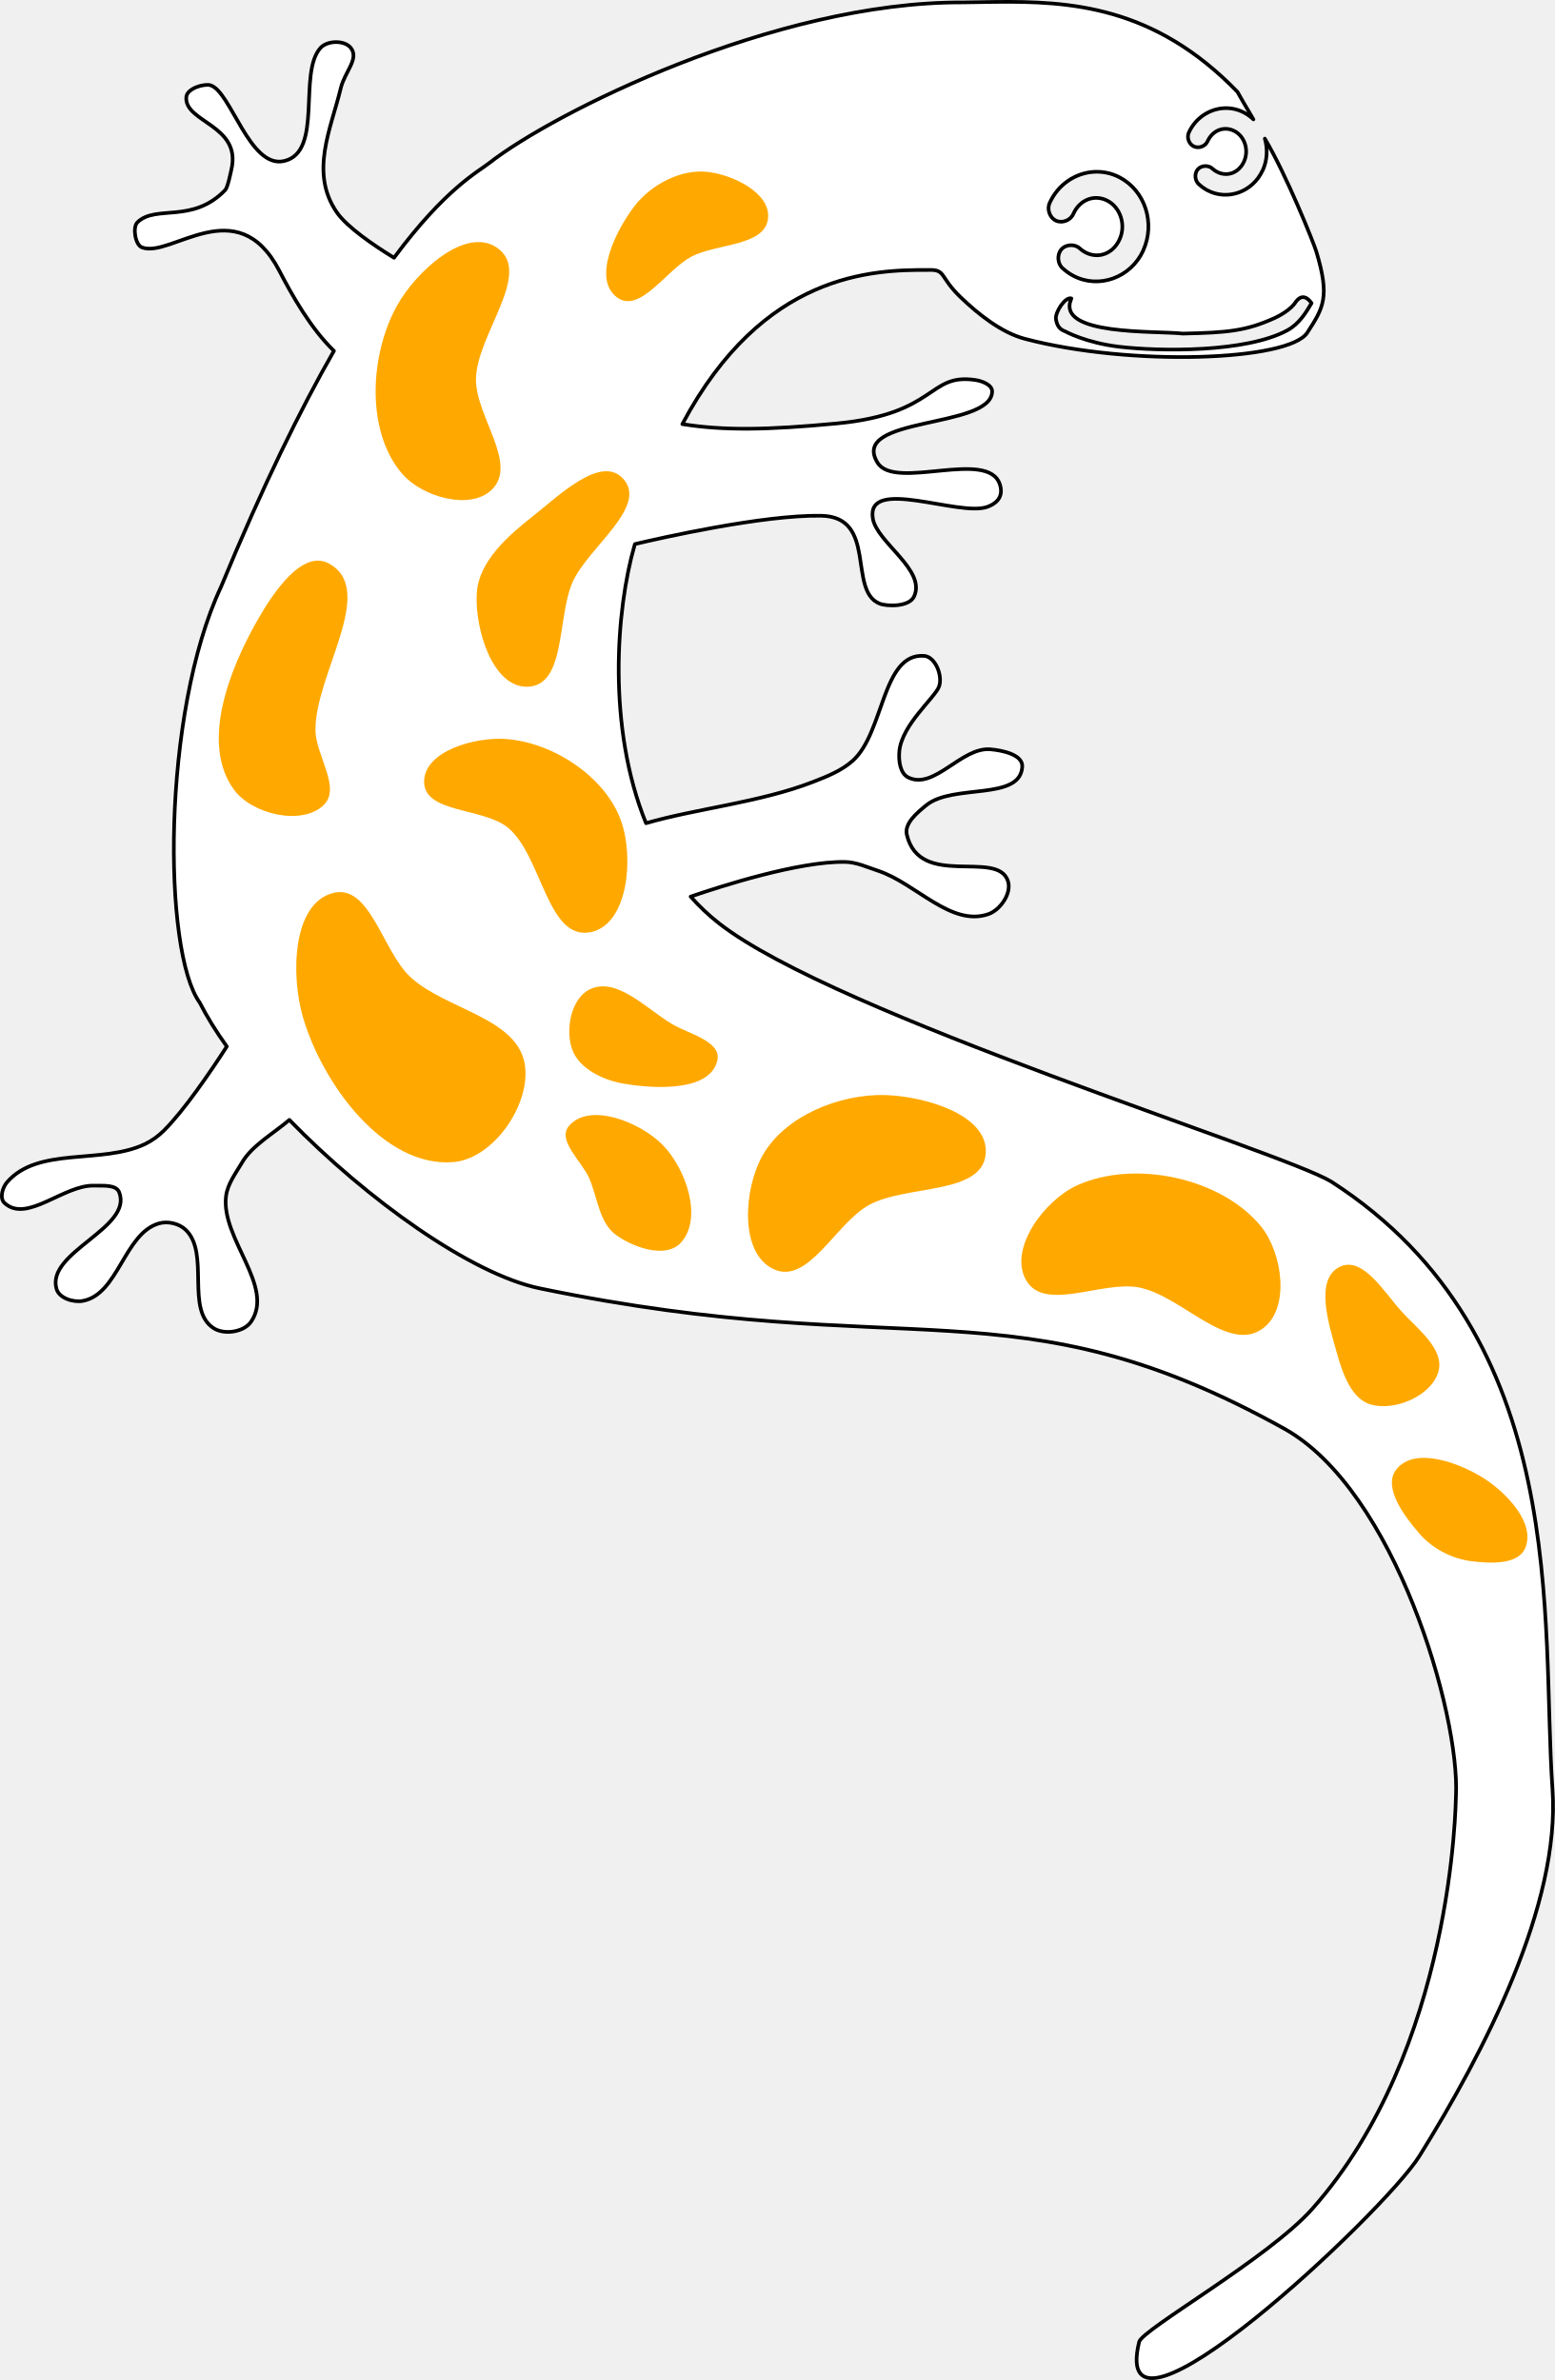
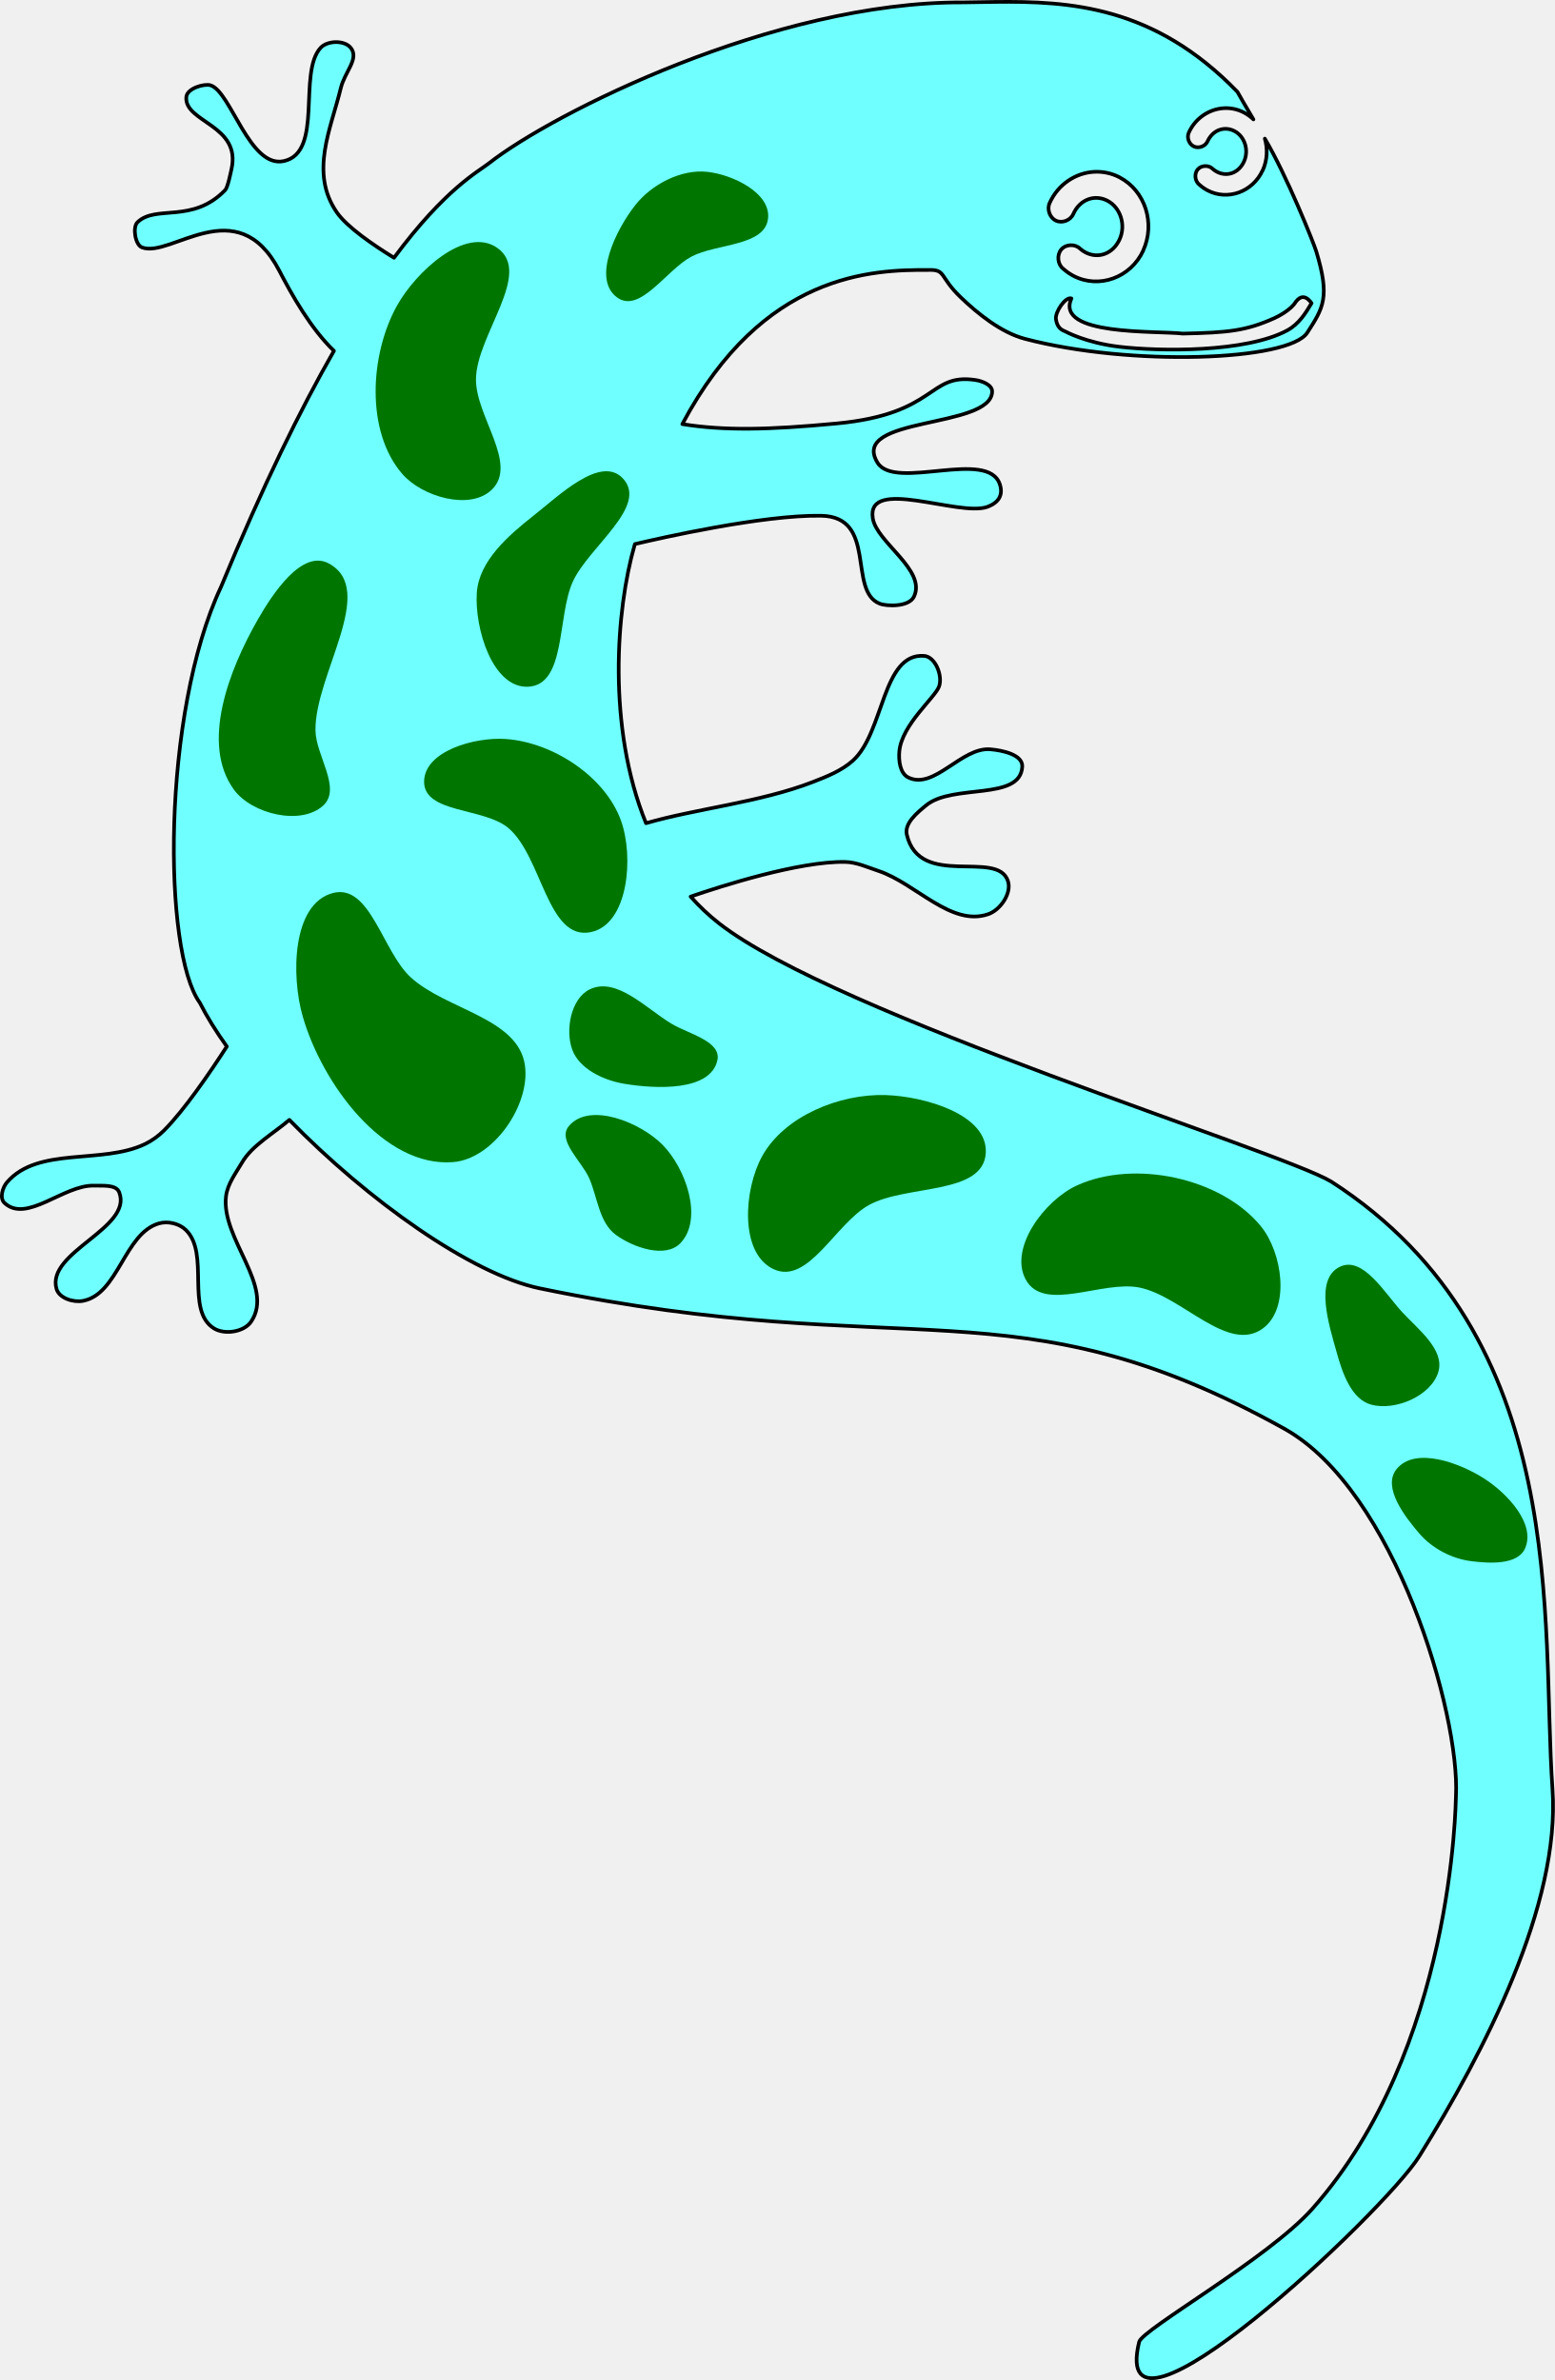
<svg xmlns="http://www.w3.org/2000/svg" width="298.471" height="456.966" id="svg2" version="1.1">
  <defs id="defs4" />
  <g id="layer1" style="display:inline" transform="translate(-136.3985,-37.57264)">
-     <path style="fill:#ffffff;fill-opacity:1;fill-rule:nonzero;stroke:#000000;stroke-width:0.7;stroke-linejoin:round;stroke-miterlimit:4;stroke-opacity:1;stroke-dasharray:none" d="m 327.344,37.938 c -2.06,0.023 -4.081,0.068 -6.062,0.094 -36.304,-0.175 -78.89,21.362 -90.969,30.844 -2.099,1.648 -8.458,4.936 -18.281,18.188 -3.95,-2.426 -9.049,-5.905 -11,-8.75 -5.223,-7.618 -1.118,-15.963 0.781,-23.812 0.762,-3.15 3.562,-5.621 1.938,-7.719 -1.19,-1.536 -4.498,-1.463 -5.812,-0.031 -4.423,4.818 0.6,20.083 -7.062,21.75 -6.599,1.436 -10.162,-13.416 -14.094,-14.562 -1.166,-0.34 -4.487,0.566 -4.625,2.281 -0.392,4.861 10.654,5.335 8.656,13.906 -0.125,0.535 -0.691,3.422 -1.188,3.938 -6.307,6.537 -13.311,2.738 -16.844,6.188 -0.978,0.955 -0.427,4.308 0.844,4.812 5.515,2.187 18.275,-11.111 26.375,4.469 2.497,4.804 6.014,11.065 10.5,15.406 -6.388,11.155 -13.649,25.874 -21.688,45.344 -11.396,24.292 -11.179,70.081 -4.062,79.812 1.353,2.669 3.106,5.504 5.188,8.406 -3.242,5.018 -8.208,12.283 -12.062,16.125 -1.072,1.069 -2.321,1.974 -3.688,2.625 -8.249,3.927 -20.454,0.409 -26.438,7.312 -0.876,1.01 -1.475,3.053 -0.5,3.969 4.259,3.999 11.38,-3.51 17.219,-3.312 1.659,0.056 4.214,-0.267 4.812,1.281 2.661,6.879 -14.112,11.486 -12.031,18.562 0.522,1.775 3.244,2.623 5.062,2.281 6.828,-1.283 7.919,-12.946 14.594,-14.875 1.688,-0.488 3.853,0.006 5.125,1.219 4.759,4.536 -0.145,15.465 5.438,18.938 2.043,1.271 5.769,0.707 7.125,-1.281 4.613,-6.767 -5.814,-15.965 -4.812,-24.094 0.293,-2.379 1.883,-4.432 3.094,-6.5 1.902,-3.248 5.955,-5.496 9.062,-8.156 14.965,15.356 34.937,29.623 48.062,32.344 70.893,14.694 91.13,-1.828 142.906,26.938 21.275,11.82 33.775,54.855 32.969,70.531 -0.059,1.142 -0.431,48.616 -27.531,79.219 -8.455,9.548 -32.695,23.188 -33.281,25.594 -6.121,25.118 47.093,-24.914 53.781,-35.656 12.395,-19.907 27.117,-48.261 25.562,-70.469 -2.238,-31.961 3.904,-86.777 -42.469,-116.656 -9.802,-5.918 -95.029,-31.979 -117.531,-49.594 -1.994,-1.561 -3.803,-3.283 -5.438,-5.125 5.79,-1.985 20.731,-6.796 29.625,-6.656 2.214,0.035 4.304,1.024 6.406,1.719 7.177,2.372 13.946,10.771 21.094,8.312 2.333,-0.802 4.559,-4.034 3.781,-6.375 -2.039,-6.14 -16.918,1.593 -19.406,-8.875 -0.52,-2.189 1.978,-4.23 3.719,-5.656 5.132,-4.204 18.054,-0.784 18.438,-7.406 0.135,-2.321 -3.809,-3.149 -6.125,-3.344 -5.538,-0.465 -10.76,7.854 -15.75,5.406 -1.599,-0.784 -1.885,-3.258 -1.719,-5.031 0.482,-5.127 6.853,-10.285 7.625,-12.438 0.734,-2.047 -0.706,-5.722 -2.875,-5.875 -8.091,-0.57 -7.648,14.711 -13.688,20.125 -2.159,1.935 -4.984,3.046 -7.688,4.094 -10.082,3.909 -22.41,5.114 -32,7.906 -7.482,-18.377 -5.771,-40.985 -2.188,-53.406 0.019,-0.065 0.044,-0.123 0.062,-0.188 4.739,-1.116 24.487,-5.619 35.719,-5.438 10.918,0.177 5.055,14.398 11.25,16.875 1.34,0.536 5.629,0.684 6.594,-1.344 2.435,-5.117 -7.169,-10.393 -7.906,-15.031 -1.281,-8.053 16.458,-0.292 21.938,-2.188 1.421,-0.492 3.288,-1.675 2.469,-4.281 -2.206,-7.016 -20.156,1.234 -23.5,-4.219 -5.506,-8.978 21.875,-6.434 22,-13.656 0.022,-1.302 -1.93,-2.028 -3.219,-2.219 -9.185,-1.358 -7.179,6.505 -26.594,8.344 -13.293,1.259 -21.645,1.397 -29.656,0.125 15.521,-29.136 36.576,-29.636 47.188,-29.594 3.499,-0.115 2.042,1.216 6.25,5.25 3.365,3.226 7.798,6.777 12.312,7.969 20.227,5.341 50.701,4.278 54.219,-1.188 3.072,-4.773 4.396,-6.752 1.719,-15.594 -0.476,-1.571 -5.658,-14.569 -9.875,-21.656 0.568,1.949 0.49,4.123 -0.406,6.094 L 378.75,70.312 c -1.87,4.073 -6.669,5.86 -10.562,3.812 -0.566,-0.298 -1.083,-0.665 -1.562,-1.094 -0.869,-0.659 -1.028,-2.11 -0.312,-2.938 0.716,-0.828 2.151,-0.853 2.906,-0.062 0.242,0.216 0.504,0.385 0.781,0.531 1.945,1.023 4.189,0.226 5.188,-1.969 0.999,-2.195 0.132,-4.821 -1.812,-5.844 -1.945,-1.023 -4.189,-0.226 -5.188,1.969 -0.435,0.956 -1.684,1.411 -2.625,0.969 -0.941,-0.442 -1.403,-1.7 -0.969,-2.656 1.28,-2.813 3.966,-4.546 6.781,-4.688 1.279,-0.064 2.593,0.202 3.812,0.844 0.677,0.356 1.282,0.801 1.812,1.312 -1.526,-2.573 -2.693,-4.602 -3.062,-5.281 C 357.971,38.695 341.761,37.773 327.344,37.938 z m 19.125,32.625 c 1.621,-0.081 3.3,0.25 4.844,1.062 4.941,2.599 6.889,8.849 4.531,14.031 l 0,0.031 c -2.368,5.158 -8.476,7.437 -13.406,4.844 -0.717,-0.377 -1.361,-0.832 -1.969,-1.375 -1.072,-0.845 -1.237,-2.65 -0.344,-3.688 0.893,-1.037 2.659,-1.092 3.625,-0.125 0.307,0.274 0.649,0.503 1,0.688 2.463,1.296 5.298,0.28 6.562,-2.5 1.265,-2.78 0.151,-6.111 -2.312,-7.406 -2.463,-1.296 -5.298,-0.28 -6.562,2.5 -0.521,1.246 -2.134,1.88 -3.344,1.312 -1.21,-0.567 -1.783,-2.226 -1.188,-3.438 1.621,-3.562 4.997,-5.758 8.562,-5.938 z M 386.5,94.625 c 0.788,-0.002 1.401,0.79 1.656,1.156 -1.104,1.864 -2.396,3.996 -4.656,5.219 -7.954,4.305 -24.525,4.054 -32.219,3.156 -6.473,-0.756 -10.438,-2.969 -10.438,-2.969 -1.158,-0.407 -1.585,-1.246 -1.75,-2.344 -0.2,-1.332 1.832,-4.386 2.969,-3.969 -3.213,7.229 16.344,6.163 21.375,6.75 8.71,-0.189 12.125,-0.516 17.594,-2.969 0.522,-0.234 3.139,-1.513 4.094,-3.125 0.496,-0.647 0.953,-0.905 1.375,-0.906 z" id="rect2985" />
+     <path style="fill:#6fffff;fill-opacity:1;fill-rule:nonzero;stroke:#000000;stroke-width:0.7;stroke-linejoin:round;stroke-miterlimit:4;stroke-opacity:1;stroke-dasharray:none" d="m 327.344,37.938 c -2.06,0.023 -4.081,0.068 -6.062,0.094 -36.304,-0.175 -78.89,21.362 -90.969,30.844 -2.099,1.648 -8.458,4.936 -18.281,18.188 -3.95,-2.426 -9.049,-5.905 -11,-8.75 -5.223,-7.618 -1.118,-15.963 0.781,-23.812 0.762,-3.15 3.562,-5.621 1.938,-7.719 -1.19,-1.536 -4.498,-1.463 -5.812,-0.031 -4.423,4.818 0.6,20.083 -7.062,21.75 -6.599,1.436 -10.162,-13.416 -14.094,-14.562 -1.166,-0.34 -4.487,0.566 -4.625,2.281 -0.392,4.861 10.654,5.335 8.656,13.906 -0.125,0.535 -0.691,3.422 -1.188,3.938 -6.307,6.537 -13.311,2.738 -16.844,6.188 -0.978,0.955 -0.427,4.308 0.844,4.812 5.515,2.187 18.275,-11.111 26.375,4.469 2.497,4.804 6.014,11.065 10.5,15.406 -6.388,11.155 -13.649,25.874 -21.688,45.344 -11.396,24.292 -11.179,70.081 -4.062,79.812 1.353,2.669 3.106,5.504 5.188,8.406 -3.242,5.018 -8.208,12.283 -12.062,16.125 -1.072,1.069 -2.321,1.974 -3.688,2.625 -8.249,3.927 -20.454,0.409 -26.438,7.312 -0.876,1.01 -1.475,3.053 -0.5,3.969 4.259,3.999 11.38,-3.51 17.219,-3.312 1.659,0.056 4.214,-0.267 4.812,1.281 2.661,6.879 -14.112,11.486 -12.031,18.562 0.522,1.775 3.244,2.623 5.062,2.281 6.828,-1.283 7.919,-12.946 14.594,-14.875 1.688,-0.488 3.853,0.006 5.125,1.219 4.759,4.536 -0.145,15.465 5.438,18.938 2.043,1.271 5.769,0.707 7.125,-1.281 4.613,-6.767 -5.814,-15.965 -4.812,-24.094 0.293,-2.379 1.883,-4.432 3.094,-6.5 1.902,-3.248 5.955,-5.496 9.062,-8.156 14.965,15.356 34.937,29.623 48.062,32.344 70.893,14.694 91.13,-1.828 142.906,26.938 21.275,11.82 33.775,54.855 32.969,70.531 -0.059,1.142 -0.431,48.616 -27.531,79.219 -8.455,9.548 -32.695,23.188 -33.281,25.594 -6.121,25.118 47.093,-24.914 53.781,-35.656 12.395,-19.907 27.117,-48.261 25.562,-70.469 -2.238,-31.961 3.904,-86.777 -42.469,-116.656 -9.802,-5.918 -95.029,-31.979 -117.531,-49.594 -1.994,-1.561 -3.803,-3.283 -5.438,-5.125 5.79,-1.985 20.731,-6.796 29.625,-6.656 2.214,0.035 4.304,1.024 6.406,1.719 7.177,2.372 13.946,10.771 21.094,8.312 2.333,-0.802 4.559,-4.034 3.781,-6.375 -2.039,-6.14 -16.918,1.593 -19.406,-8.875 -0.52,-2.189 1.978,-4.23 3.719,-5.656 5.132,-4.204 18.054,-0.784 18.438,-7.406 0.135,-2.321 -3.809,-3.149 -6.125,-3.344 -5.538,-0.465 -10.76,7.854 -15.75,5.406 -1.599,-0.784 -1.885,-3.258 -1.719,-5.031 0.482,-5.127 6.853,-10.285 7.625,-12.438 0.734,-2.047 -0.706,-5.722 -2.875,-5.875 -8.091,-0.57 -7.648,14.711 -13.688,20.125 -2.159,1.935 -4.984,3.046 -7.688,4.094 -10.082,3.909 -22.41,5.114 -32,7.906 -7.482,-18.377 -5.771,-40.985 -2.188,-53.406 0.019,-0.065 0.044,-0.123 0.062,-0.188 4.739,-1.116 24.487,-5.619 35.719,-5.438 10.918,0.177 5.055,14.398 11.25,16.875 1.34,0.536 5.629,0.684 6.594,-1.344 2.435,-5.117 -7.169,-10.393 -7.906,-15.031 -1.281,-8.053 16.458,-0.292 21.938,-2.188 1.421,-0.492 3.288,-1.675 2.469,-4.281 -2.206,-7.016 -20.156,1.234 -23.5,-4.219 -5.506,-8.978 21.875,-6.434 22,-13.656 0.022,-1.302 -1.93,-2.028 -3.219,-2.219 -9.185,-1.358 -7.179,6.505 -26.594,8.344 -13.293,1.259 -21.645,1.397 -29.656,0.125 15.521,-29.136 36.576,-29.636 47.188,-29.594 3.499,-0.115 2.042,1.216 6.25,5.25 3.365,3.226 7.798,6.777 12.312,7.969 20.227,5.341 50.701,4.278 54.219,-1.188 3.072,-4.773 4.396,-6.752 1.719,-15.594 -0.476,-1.571 -5.658,-14.569 -9.875,-21.656 0.568,1.949 0.49,4.123 -0.406,6.094 L 378.75,70.312 c -1.87,4.073 -6.669,5.86 -10.562,3.812 -0.566,-0.298 -1.083,-0.665 -1.562,-1.094 -0.869,-0.659 -1.028,-2.11 -0.312,-2.938 0.716,-0.828 2.151,-0.853 2.906,-0.062 0.242,0.216 0.504,0.385 0.781,0.531 1.945,1.023 4.189,0.226 5.188,-1.969 0.999,-2.195 0.132,-4.821 -1.812,-5.844 -1.945,-1.023 -4.189,-0.226 -5.188,1.969 -0.435,0.956 -1.684,1.411 -2.625,0.969 -0.941,-0.442 -1.403,-1.7 -0.969,-2.656 1.28,-2.813 3.966,-4.546 6.781,-4.688 1.279,-0.064 2.593,0.202 3.812,0.844 0.677,0.356 1.282,0.801 1.812,1.312 -1.526,-2.573 -2.693,-4.602 -3.062,-5.281 C 357.971,38.695 341.761,37.773 327.344,37.938 z m 19.125,32.625 c 1.621,-0.081 3.3,0.25 4.844,1.062 4.941,2.599 6.889,8.849 4.531,14.031 l 0,0.031 c -2.368,5.158 -8.476,7.437 -13.406,4.844 -0.717,-0.377 -1.361,-0.832 -1.969,-1.375 -1.072,-0.845 -1.237,-2.65 -0.344,-3.688 0.893,-1.037 2.659,-1.092 3.625,-0.125 0.307,0.274 0.649,0.503 1,0.688 2.463,1.296 5.298,0.28 6.562,-2.5 1.265,-2.78 0.151,-6.111 -2.312,-7.406 -2.463,-1.296 -5.298,-0.28 -6.562,2.5 -0.521,1.246 -2.134,1.88 -3.344,1.312 -1.21,-0.567 -1.783,-2.226 -1.188,-3.438 1.621,-3.562 4.997,-5.758 8.562,-5.938 z M 386.5,94.625 c 0.788,-0.002 1.401,0.79 1.656,1.156 -1.104,1.864 -2.396,3.996 -4.656,5.219 -7.954,4.305 -24.525,4.054 -32.219,3.156 -6.473,-0.756 -10.438,-2.969 -10.438,-2.969 -1.158,-0.407 -1.585,-1.246 -1.75,-2.344 -0.2,-1.332 1.832,-4.386 2.969,-3.969 -3.213,7.229 16.344,6.163 21.375,6.75 8.71,-0.189 12.125,-0.516 17.594,-2.969 0.522,-0.234 3.139,-1.513 4.094,-3.125 0.496,-0.647 0.953,-0.905 1.375,-0.906 z" id="rect2985" />
  </g>
  <g id="layer2" style="display:inline" transform="translate(-136.3985,-37.57264)">
-     <path style="fill:#ffa900;fill-opacity:1;stroke:none" d="m 272.168,70.567 c 4.857,0.528 12.117,4.003 11.669,8.868 -0.503,5.462 -9.845,4.845 -14.7,7.399 -4.809,2.53 -9.902,11.054 -14.288,7.846 -4.857,-3.552 -0.232,-12.98 3.485,-17.712 3.139,-3.996 8.783,-6.95 13.834,-6.401 z" id="rect4074-4" />
-     <path style="fill:#ffa900;fill-opacity:1;stroke:none" d="m 265.38,234.179 c 3.196,1.901 9.512,3.318 8.725,6.952 -1.304,6.028 -11.862,5.547 -17.943,4.517 -3.901,-0.661 -8.548,-2.813 -9.913,-6.526 -1.391,-3.783 -0.253,-9.878 3.388,-11.607 5.148,-2.444 10.845,3.751 15.743,6.664 z" id="rect4074-4-6" />
-     <path style="fill:#ffa900;fill-opacity:1;stroke:none" d="m 263.612,257.412 c 4.466,4.552 7.803,14.189 3.422,18.822 -2.859,3.023 -9.016,0.896 -12.387,-1.544 -3.231,-2.339 -3.537,-7.156 -5.115,-10.82 -1.428,-3.316 -6.259,-7.327 -3.936,-10.091 3.942,-4.69 13.726,-0.74 18.016,3.633 z" id="rect4074-4-0" />
-     <path style="fill:#ffa900;fill-opacity:1;stroke:none" d="m 405.538,289.485 c 3.032,3.298 8.223,7.201 6.957,11.498 -1.351,4.586 -8.281,7.547 -12.892,6.285 -3.874,-1.061 -5.548,-6.194 -6.63,-10.062 -1.474,-5.27 -4.311,-14.011 0.61,-16.405 4.429,-2.154 8.621,5.058 11.955,8.684 z" id="rect4074-4-1" />
-     <path style="fill:#ffa900;fill-opacity:1;stroke:none" d="m 421.448,321.557 c 4.288,2.789 9.725,8.562 7.715,13.266 -1.397,3.268 -6.84,2.943 -10.366,2.497 -3.712,-0.47 -7.464,-2.436 -9.913,-5.264 -2.867,-3.31 -7.152,-8.925 -4.441,-12.364 3.531,-4.478 12.225,-1.244 17.006,1.865 z" id="rect4074-4-3" />
-     <path style="fill:#ffa900;fill-opacity:1;stroke:none" d="m 212.611,96.246 c 3.592,-6.461 13.101,-15.3 19.193,-11.112 7.025,4.83 -3.969,16.729 -4.041,25.254 -0.06,7.143 8.163,16.246 3.03,21.213 -4.177,4.042 -13.368,1.364 -17.173,-3.03 -7.057,-8.149 -6.248,-22.903 -1.01,-32.325 z" id="rect4074-9" />
-     <path style="fill:#ffa900;fill-opacity:1;stroke:none" d="m 185.842,156.602 c 2.88,-5.047 8.506,-13.586 13.637,-10.859 9.47,5.032 -2.666,21.349 -2.525,32.072 0.063,4.824 5.044,11.104 1.515,14.395 -4.251,3.964 -13.754,1.671 -17.173,-3.03 -6.448,-8.868 -0.888,-23.054 4.546,-32.577 z" id="rect4074-1" />
-     <path style="fill:#ffa900;fill-opacity:1;stroke:none" d="m 194.514,232.752 c -2.256,-7.824 -2.064,-21.698 5.823,-23.725 7.104,-1.826 9.493,11.236 14.899,16.194 6.805,6.241 20.662,7.779 21.93,16.925 1.057,7.625 -6.083,17.921 -13.755,18.552 -13.355,1.098 -25.184,-15.071 -28.896,-27.946 z" id="rect4074-0" />
-     <path style="fill:#ffa900;fill-opacity:1;stroke:none" d="m 238.78,136.604 c 4.873,-3.839 12.893,-11.699 17.162,-7.199 5.063,5.338 -6.565,13.172 -9.601,19.873 -3.01,6.643 -1.253,19.778 -8.536,20.144 -6.846,0.344 -10.332,-11.196 -9.879,-18.036 0.404,-6.1 6.053,-11 10.855,-14.783 z" id="rect4074-10" />
-     <path style="fill:#ffa900;fill-opacity:1;stroke:none" d="m 255.606,195.145 c 2.501,6.957 1.426,19.92 -5.816,21.401 -8.316,1.701 -9.319,-14.487 -15.792,-19.977 -4.703,-3.988 -16.26,-2.783 -16.19,-8.949 0.067,-5.867 9.741,-8.554 15.596,-8.164 9.042,0.602 19.137,7.161 22.203,15.689 z" id="rect4074-42" />
-     <path style="fill:#ffa900;fill-opacity:1;stroke:none" d="m 306.413,247.83 c 7.389,0.236 19.591,3.693 19.214,11.075 -0.418,8.183 -15.27,6.069 -22.437,10.04 -6.434,3.565 -11.666,15.431 -18.321,12.298 -6.575,-3.096 -5.688,-15.337 -2.166,-21.693 4.274,-7.711 14.898,-12.001 23.71,-11.72 z" id="rect4074-3" />
-     <path style="fill:#ffa900;fill-opacity:1;stroke:none" d="m 378.425,273.005 c 4.145,5.059 5.67,15.728 0.411,19.615 -6.706,4.957 -15.575,-6.234 -23.758,-7.841 -7.138,-1.401 -18.272,4.874 -21.771,-1.503 -3.307,-6.027 3.597,-15.27 9.855,-18.116 10.961,-4.985 27.632,-1.469 35.263,7.846 z" id="rect4074-19" />
+     <path style="fill:#007600;fill-opacity:1;stroke:none" d="m 272.168,70.567 c 4.857,0.528 12.117,4.003 11.669,8.868 -0.503,5.462 -9.845,4.845 -14.7,7.399 -4.809,2.53 -9.902,11.054 -14.288,7.846 -4.857,-3.552 -0.232,-12.98 3.485,-17.712 3.139,-3.996 8.783,-6.95 13.834,-6.401 z" id="rect4074-4" />
+     <path style="fill:#007600;fill-opacity:1;stroke:none" d="m 265.38,234.179 c 3.196,1.901 9.512,3.318 8.725,6.952 -1.304,6.028 -11.862,5.547 -17.943,4.517 -3.901,-0.661 -8.548,-2.813 -9.913,-6.526 -1.391,-3.783 -0.253,-9.878 3.388,-11.607 5.148,-2.444 10.845,3.751 15.743,6.664 z" id="rect4074-4-6" />
+     <path style="fill:#007600;fill-opacity:1;stroke:none" d="m 263.612,257.412 c 4.466,4.552 7.803,14.189 3.422,18.822 -2.859,3.023 -9.016,0.896 -12.387,-1.544 -3.231,-2.339 -3.537,-7.156 -5.115,-10.82 -1.428,-3.316 -6.259,-7.327 -3.936,-10.091 3.942,-4.69 13.726,-0.74 18.016,3.633 z" id="rect4074-4-0" />
+     <path style="fill:#007600;fill-opacity:1;stroke:none" d="m 405.538,289.485 c 3.032,3.298 8.223,7.201 6.957,11.498 -1.351,4.586 -8.281,7.547 -12.892,6.285 -3.874,-1.061 -5.548,-6.194 -6.63,-10.062 -1.474,-5.27 -4.311,-14.011 0.61,-16.405 4.429,-2.154 8.621,5.058 11.955,8.684 z" id="rect4074-4-1" />
+     <path style="fill:#007600;fill-opacity:1;stroke:none" d="m 421.448,321.557 c 4.288,2.789 9.725,8.562 7.715,13.266 -1.397,3.268 -6.84,2.943 -10.366,2.497 -3.712,-0.47 -7.464,-2.436 -9.913,-5.264 -2.867,-3.31 -7.152,-8.925 -4.441,-12.364 3.531,-4.478 12.225,-1.244 17.006,1.865 z" id="rect4074-4-3" />
+     <path style="fill:#007600;fill-opacity:1;stroke:none" d="m 212.611,96.246 c 3.592,-6.461 13.101,-15.3 19.193,-11.112 7.025,4.83 -3.969,16.729 -4.041,25.254 -0.06,7.143 8.163,16.246 3.03,21.213 -4.177,4.042 -13.368,1.364 -17.173,-3.03 -7.057,-8.149 -6.248,-22.903 -1.01,-32.325 z" id="rect4074-9" />
+     <path style="fill:#007600;fill-opacity:1;stroke:none" d="m 185.842,156.602 c 2.88,-5.047 8.506,-13.586 13.637,-10.859 9.47,5.032 -2.666,21.349 -2.525,32.072 0.063,4.824 5.044,11.104 1.515,14.395 -4.251,3.964 -13.754,1.671 -17.173,-3.03 -6.448,-8.868 -0.888,-23.054 4.546,-32.577 z" id="rect4074-1" />
+     <path style="fill:#007600;fill-opacity:1;stroke:none" d="m 194.514,232.752 c -2.256,-7.824 -2.064,-21.698 5.823,-23.725 7.104,-1.826 9.493,11.236 14.899,16.194 6.805,6.241 20.662,7.779 21.93,16.925 1.057,7.625 -6.083,17.921 -13.755,18.552 -13.355,1.098 -25.184,-15.071 -28.896,-27.946 z" id="rect4074-0" />
+     <path style="fill:#007600;fill-opacity:1;stroke:none" d="m 238.78,136.604 c 4.873,-3.839 12.893,-11.699 17.162,-7.199 5.063,5.338 -6.565,13.172 -9.601,19.873 -3.01,6.643 -1.253,19.778 -8.536,20.144 -6.846,0.344 -10.332,-11.196 -9.879,-18.036 0.404,-6.1 6.053,-11 10.855,-14.783 z" id="rect4074-10" />
+     <path style="fill:#007600;fill-opacity:1;stroke:none" d="m 255.606,195.145 c 2.501,6.957 1.426,19.92 -5.816,21.401 -8.316,1.701 -9.319,-14.487 -15.792,-19.977 -4.703,-3.988 -16.26,-2.783 -16.19,-8.949 0.067,-5.867 9.741,-8.554 15.596,-8.164 9.042,0.602 19.137,7.161 22.203,15.689 z" id="rect4074-42" />
+     <path style="fill:#007600;fill-opacity:1;stroke:none" d="m 306.413,247.83 c 7.389,0.236 19.591,3.693 19.214,11.075 -0.418,8.183 -15.27,6.069 -22.437,10.04 -6.434,3.565 -11.666,15.431 -18.321,12.298 -6.575,-3.096 -5.688,-15.337 -2.166,-21.693 4.274,-7.711 14.898,-12.001 23.71,-11.72 z" id="rect4074-3" />
+     <path style="fill:#007600;fill-opacity:1;stroke:none" d="m 378.425,273.005 c 4.145,5.059 5.67,15.728 0.411,19.615 -6.706,4.957 -15.575,-6.234 -23.758,-7.841 -7.138,-1.401 -18.272,4.874 -21.771,-1.503 -3.307,-6.027 3.597,-15.27 9.855,-18.116 10.961,-4.985 27.632,-1.469 35.263,7.846 z" id="rect4074-19" />
  </g>
</svg>
